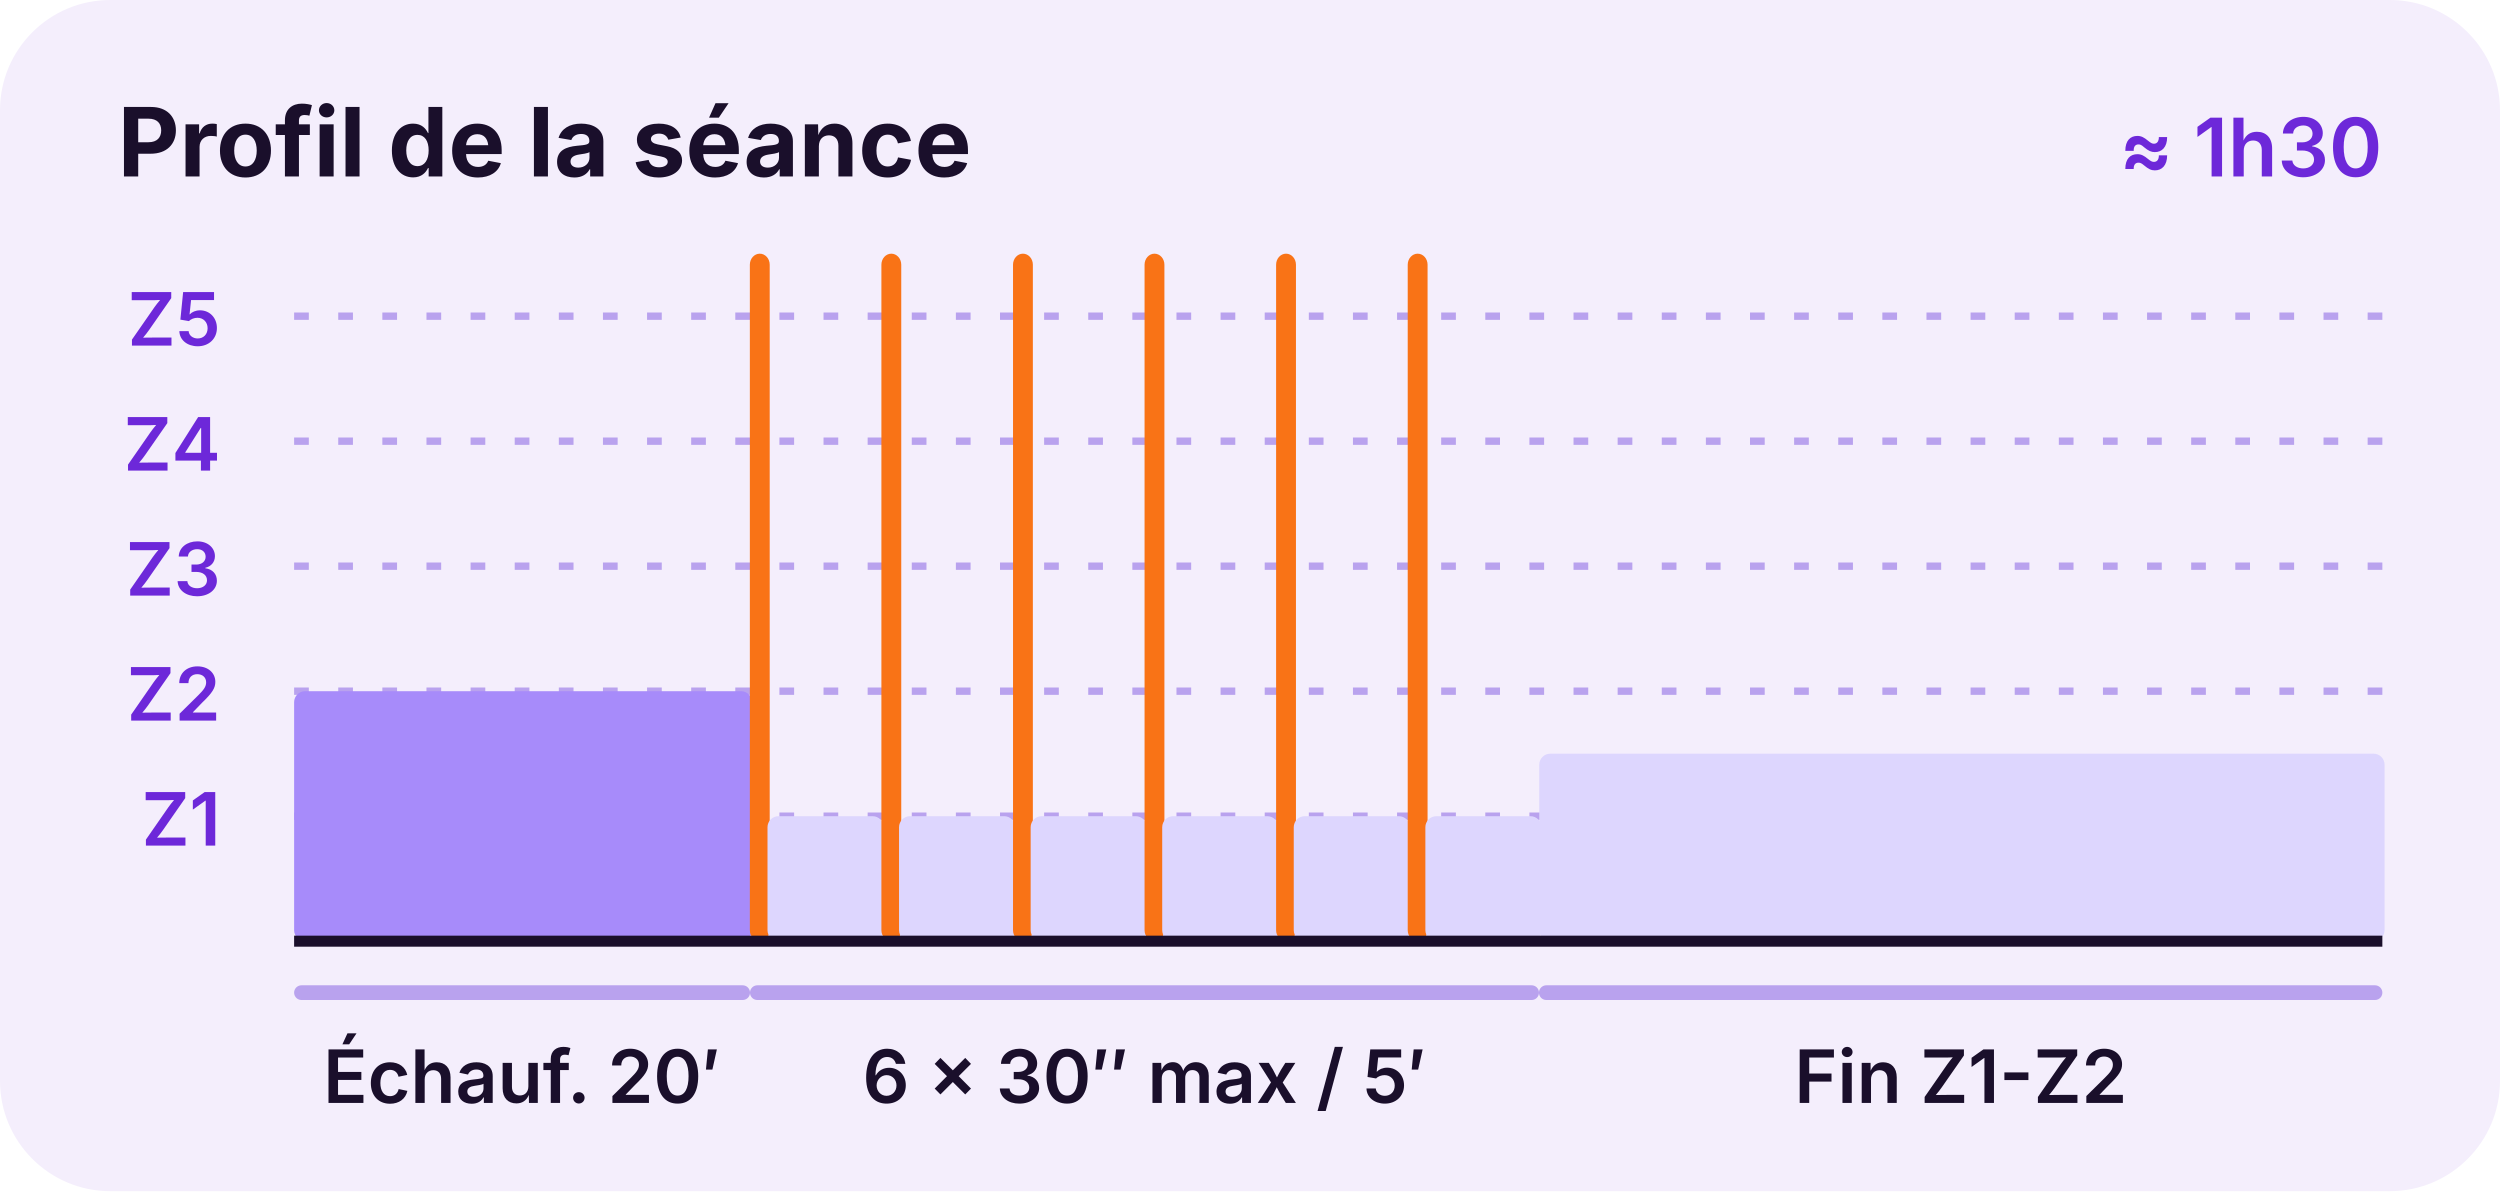
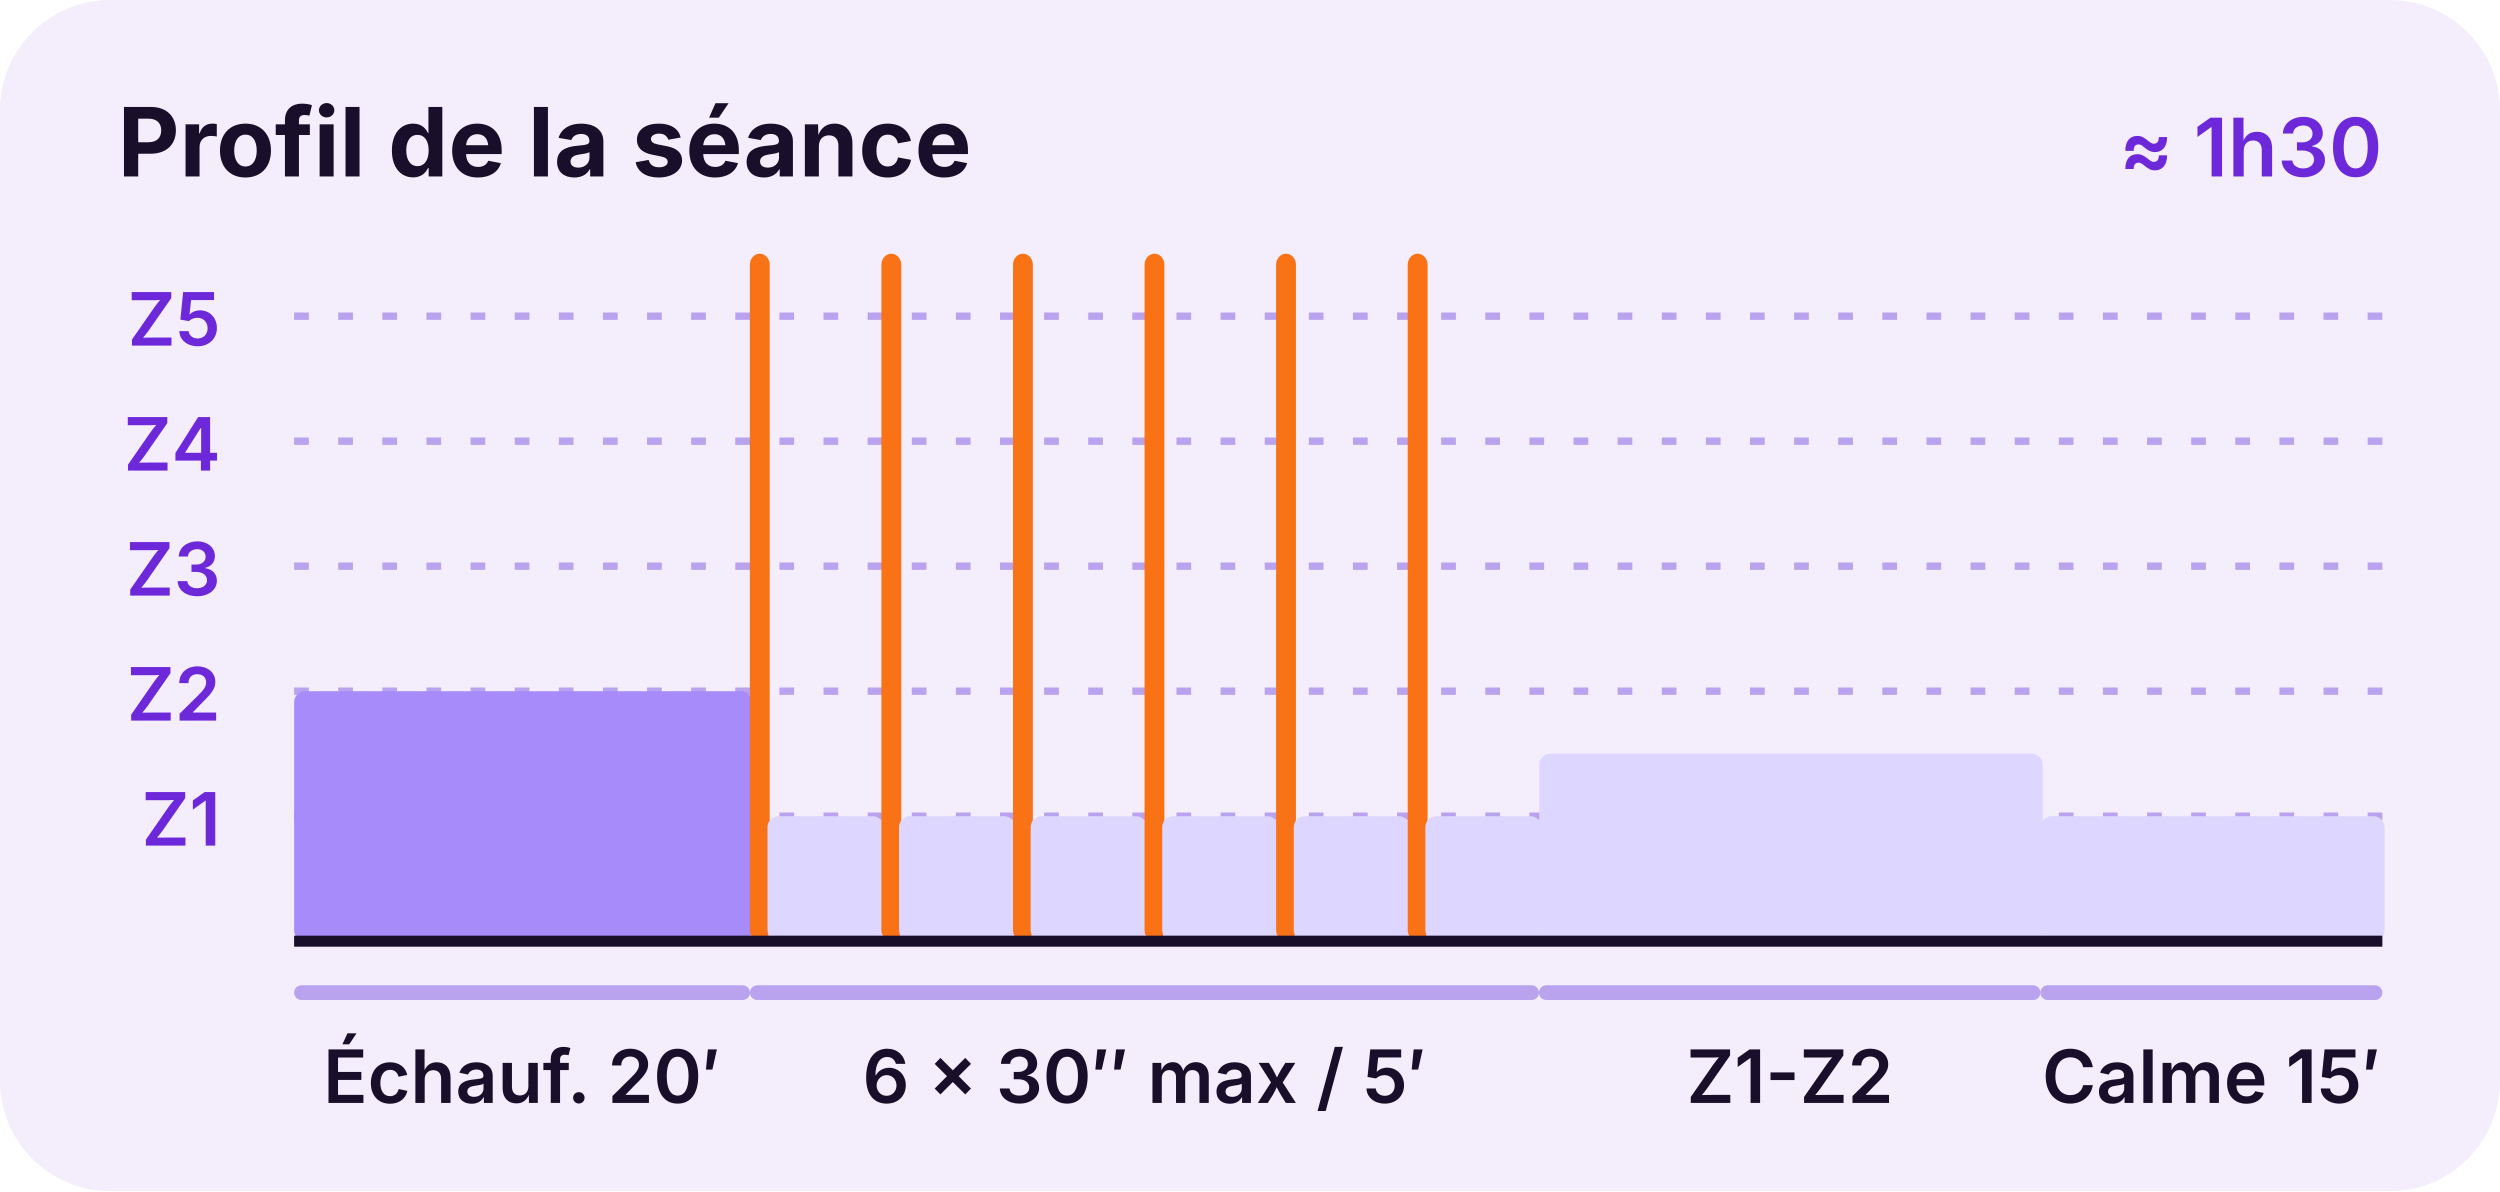
<svg xmlns="http://www.w3.org/2000/svg" viewBox="0 0 340 162" width="340" height="162">
  <rect width="340" height="162" rx="15" fill="#F4EEFC" />
  <text x="16" y="24" font-family="Inter, sans-serif" font-weight="700" font-size="13" fill="#1A0F2B" text-anchor="start">Profil de la séance</text>
  <text x="324" y="24" font-family="Inter, sans-serif" font-weight="600" font-size="11" fill="#6D28D9" text-anchor="end">≈ 1h30</text>
  <line x1="40" y1="111" x2="324" y2="111" stroke="#B9A2EE" stroke-width="1" stroke-dasharray="2 4" />
  <text x="30" y="115" font-family="Inter, sans-serif" font-weight="600" font-size="10" fill="#6D28D9" text-anchor="end">Z1</text>
  <line x1="40" y1="94" x2="324" y2="94" stroke="#B9A2EE" stroke-width="1" stroke-dasharray="2 4" />
  <text x="30" y="98" font-family="Inter, sans-serif" font-weight="600" font-size="10" fill="#6D28D9" text-anchor="end">Z2</text>
  <line x1="40" y1="77" x2="324" y2="77" stroke="#B9A2EE" stroke-width="1" stroke-dasharray="2 4" />
  <text x="30" y="81" font-family="Inter, sans-serif" font-weight="600" font-size="10" fill="#6D28D9" text-anchor="end">Z3</text>
  <line x1="40" y1="60" x2="324" y2="60" stroke="#B9A2EE" stroke-width="1" stroke-dasharray="2 4" />
  <text x="30" y="64" font-family="Inter, sans-serif" font-weight="600" font-size="10" fill="#6D28D9" text-anchor="end">Z4</text>
  <line x1="40" y1="43" x2="324" y2="43" stroke="#B9A2EE" stroke-width="1" stroke-dasharray="2 4" />
  <text x="30" y="47" font-family="Inter, sans-serif" font-weight="600" font-size="10" fill="#6D28D9" text-anchor="end">Z5</text>
  <rect x="40.00" y="94.0" width="62.28" height="34.0" rx="1.5" fill="#A78BFA" />
  <line x1="41.0" y1="135" x2="101.0" y2="135" stroke="#B9A2EE" stroke-width="2" stroke-linecap="round" />
  <text x="70.989" y="150" font-family="Inter, sans-serif" font-weight="600" font-size="10" fill="#1A0F2B" text-anchor="middle">Échauf. 20′</text>
  <rect x="101.98" y="34.5" width="2.70" height="93.5" rx="1.5" fill="#F97316" />
  <rect x="104.38" y="111.0" width="15.79" height="17.0" rx="1.5" fill="#DDD6FE" />
  <rect x="119.87" y="34.5" width="2.70" height="93.5" rx="1.5" fill="#F97316" />
  <rect x="122.27" y="111.0" width="15.79" height="17.0" rx="1.5" fill="#DDD6FE" />
  <rect x="137.77" y="34.5" width="2.70" height="93.5" rx="1.5" fill="#F97316" />
  <rect x="140.17" y="111.0" width="15.79" height="17.0" rx="1.5" fill="#DDD6FE" />
  <rect x="155.66" y="34.5" width="2.70" height="93.5" rx="1.5" fill="#F97316" />
  <rect x="158.06" y="111.0" width="15.79" height="17.0" rx="1.5" fill="#DDD6FE" />
  <rect x="173.55" y="34.5" width="2.70" height="93.5" rx="1.5" fill="#F97316" />
  <rect x="175.95" y="111.0" width="15.79" height="17.0" rx="1.5" fill="#DDD6FE" />
  <rect x="191.45" y="34.5" width="2.70" height="93.5" rx="1.5" fill="#F97316" />
  <rect x="193.85" y="111.0" width="15.79" height="17.0" rx="1.5" fill="#DDD6FE" />
  <line x1="103.0" y1="135" x2="208.3" y2="135" stroke="#B9A2EE" stroke-width="2" stroke-linecap="round" />
  <text x="155.66" y="150" font-family="Inter, sans-serif" font-weight="600" font-size="10" fill="#1A0F2B" text-anchor="middle">6 × 30″ max / 5′</text>
-   <rect x="209.34" y="102.5" width="114.96" height="25.5" rx="1.5" fill="#DDD6FE" />
-   <line x1="210.3" y1="135" x2="323.0" y2="135" stroke="#B9A2EE" stroke-width="2" stroke-linecap="round" />
-   <text x="266.671" y="150" font-family="Inter, sans-serif" font-weight="600" font-size="10" fill="#1A0F2B" text-anchor="middle">Fin Z1-Z2</text>
+   <rect x="209.34" y="102.5" width="68.47" height="25.5" rx="1.5" fill="#DDD6FE" />
+   <line x1="210.3" y1="135" x2="276.5" y2="135" stroke="#B9A2EE" stroke-width="2" stroke-linecap="round" />
+   <text x="243.43" y="150" font-family="Inter, sans-serif" font-weight="600" font-size="10" fill="#1A0F2B" text-anchor="middle">Z1-Z2</text>
+   <rect x="277.52" y="111.0" width="46.78" height="17.0" rx="1.5" fill="#DDD6FE" />
+   <line x1="278.5" y1="135" x2="323.0" y2="135" stroke="#B9A2EE" stroke-width="2" stroke-linecap="round" />
+   <text x="300.759" y="150" font-family="Inter, sans-serif" font-weight="600" font-size="10" fill="#1A0F2B" text-anchor="middle">Calme 15′</text>
  <line x1="40" y1="128" x2="324" y2="128" stroke="#1A0F2B" stroke-width="1.5" />
</svg>
